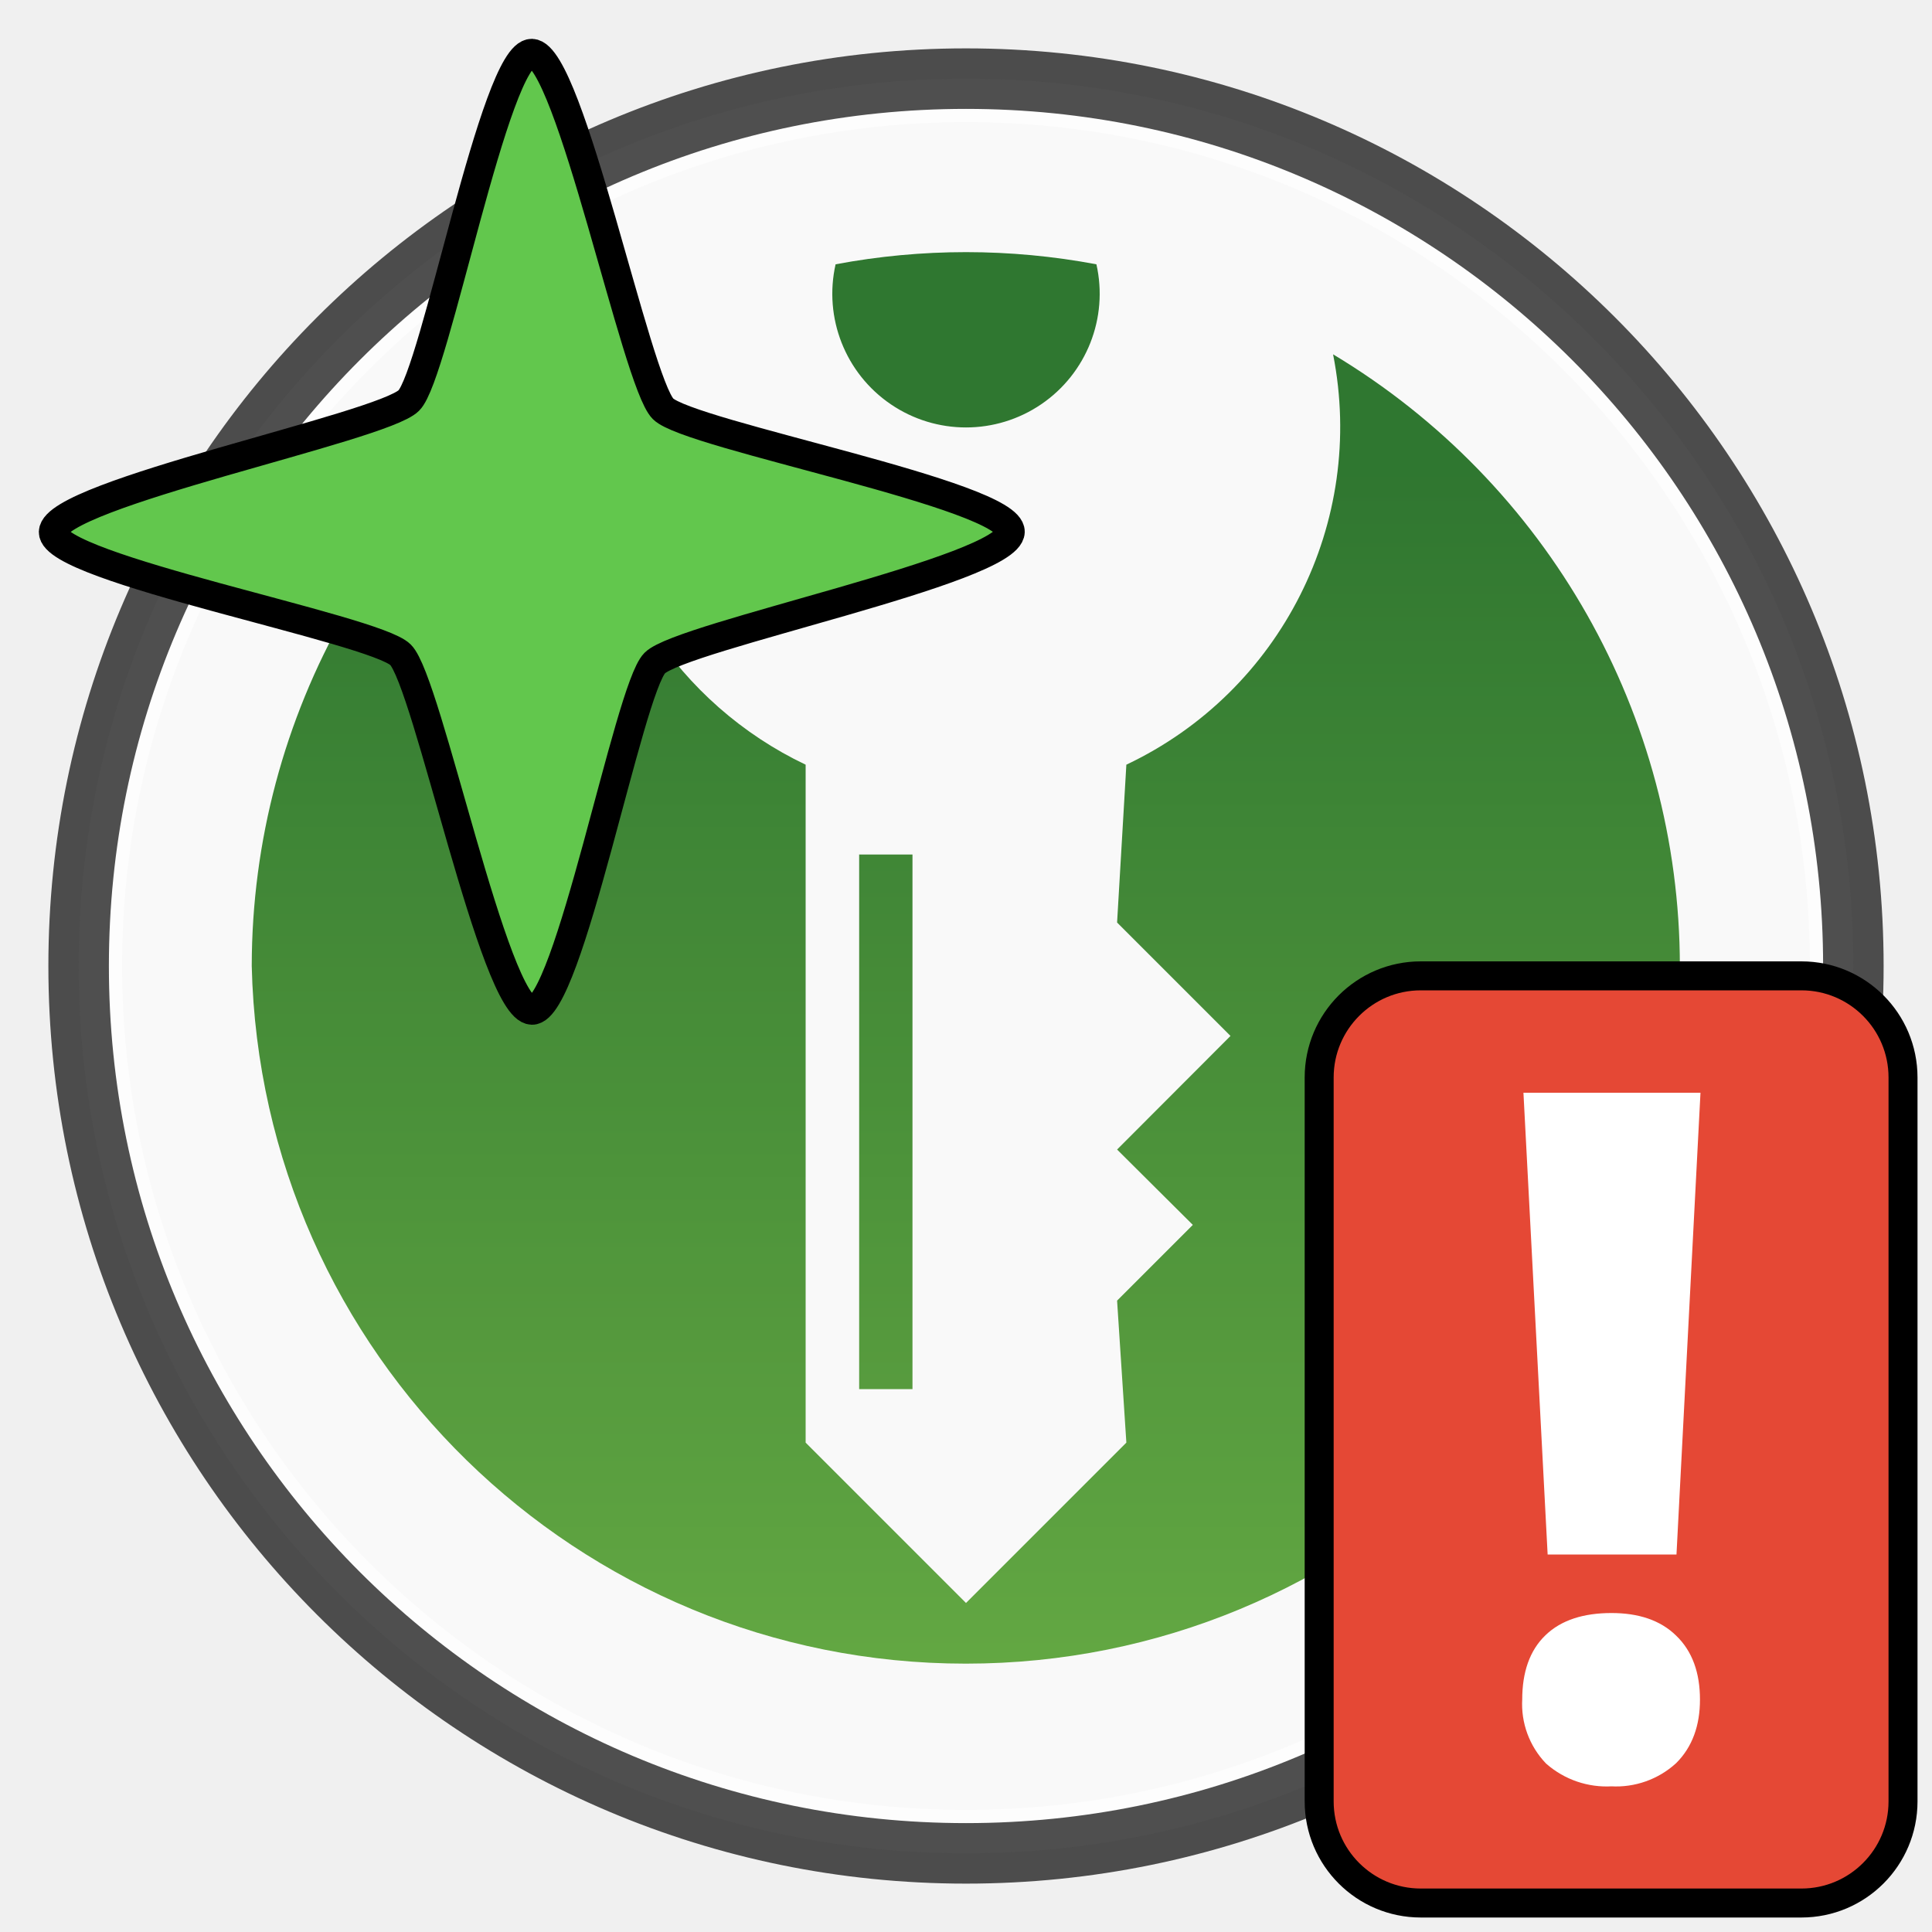
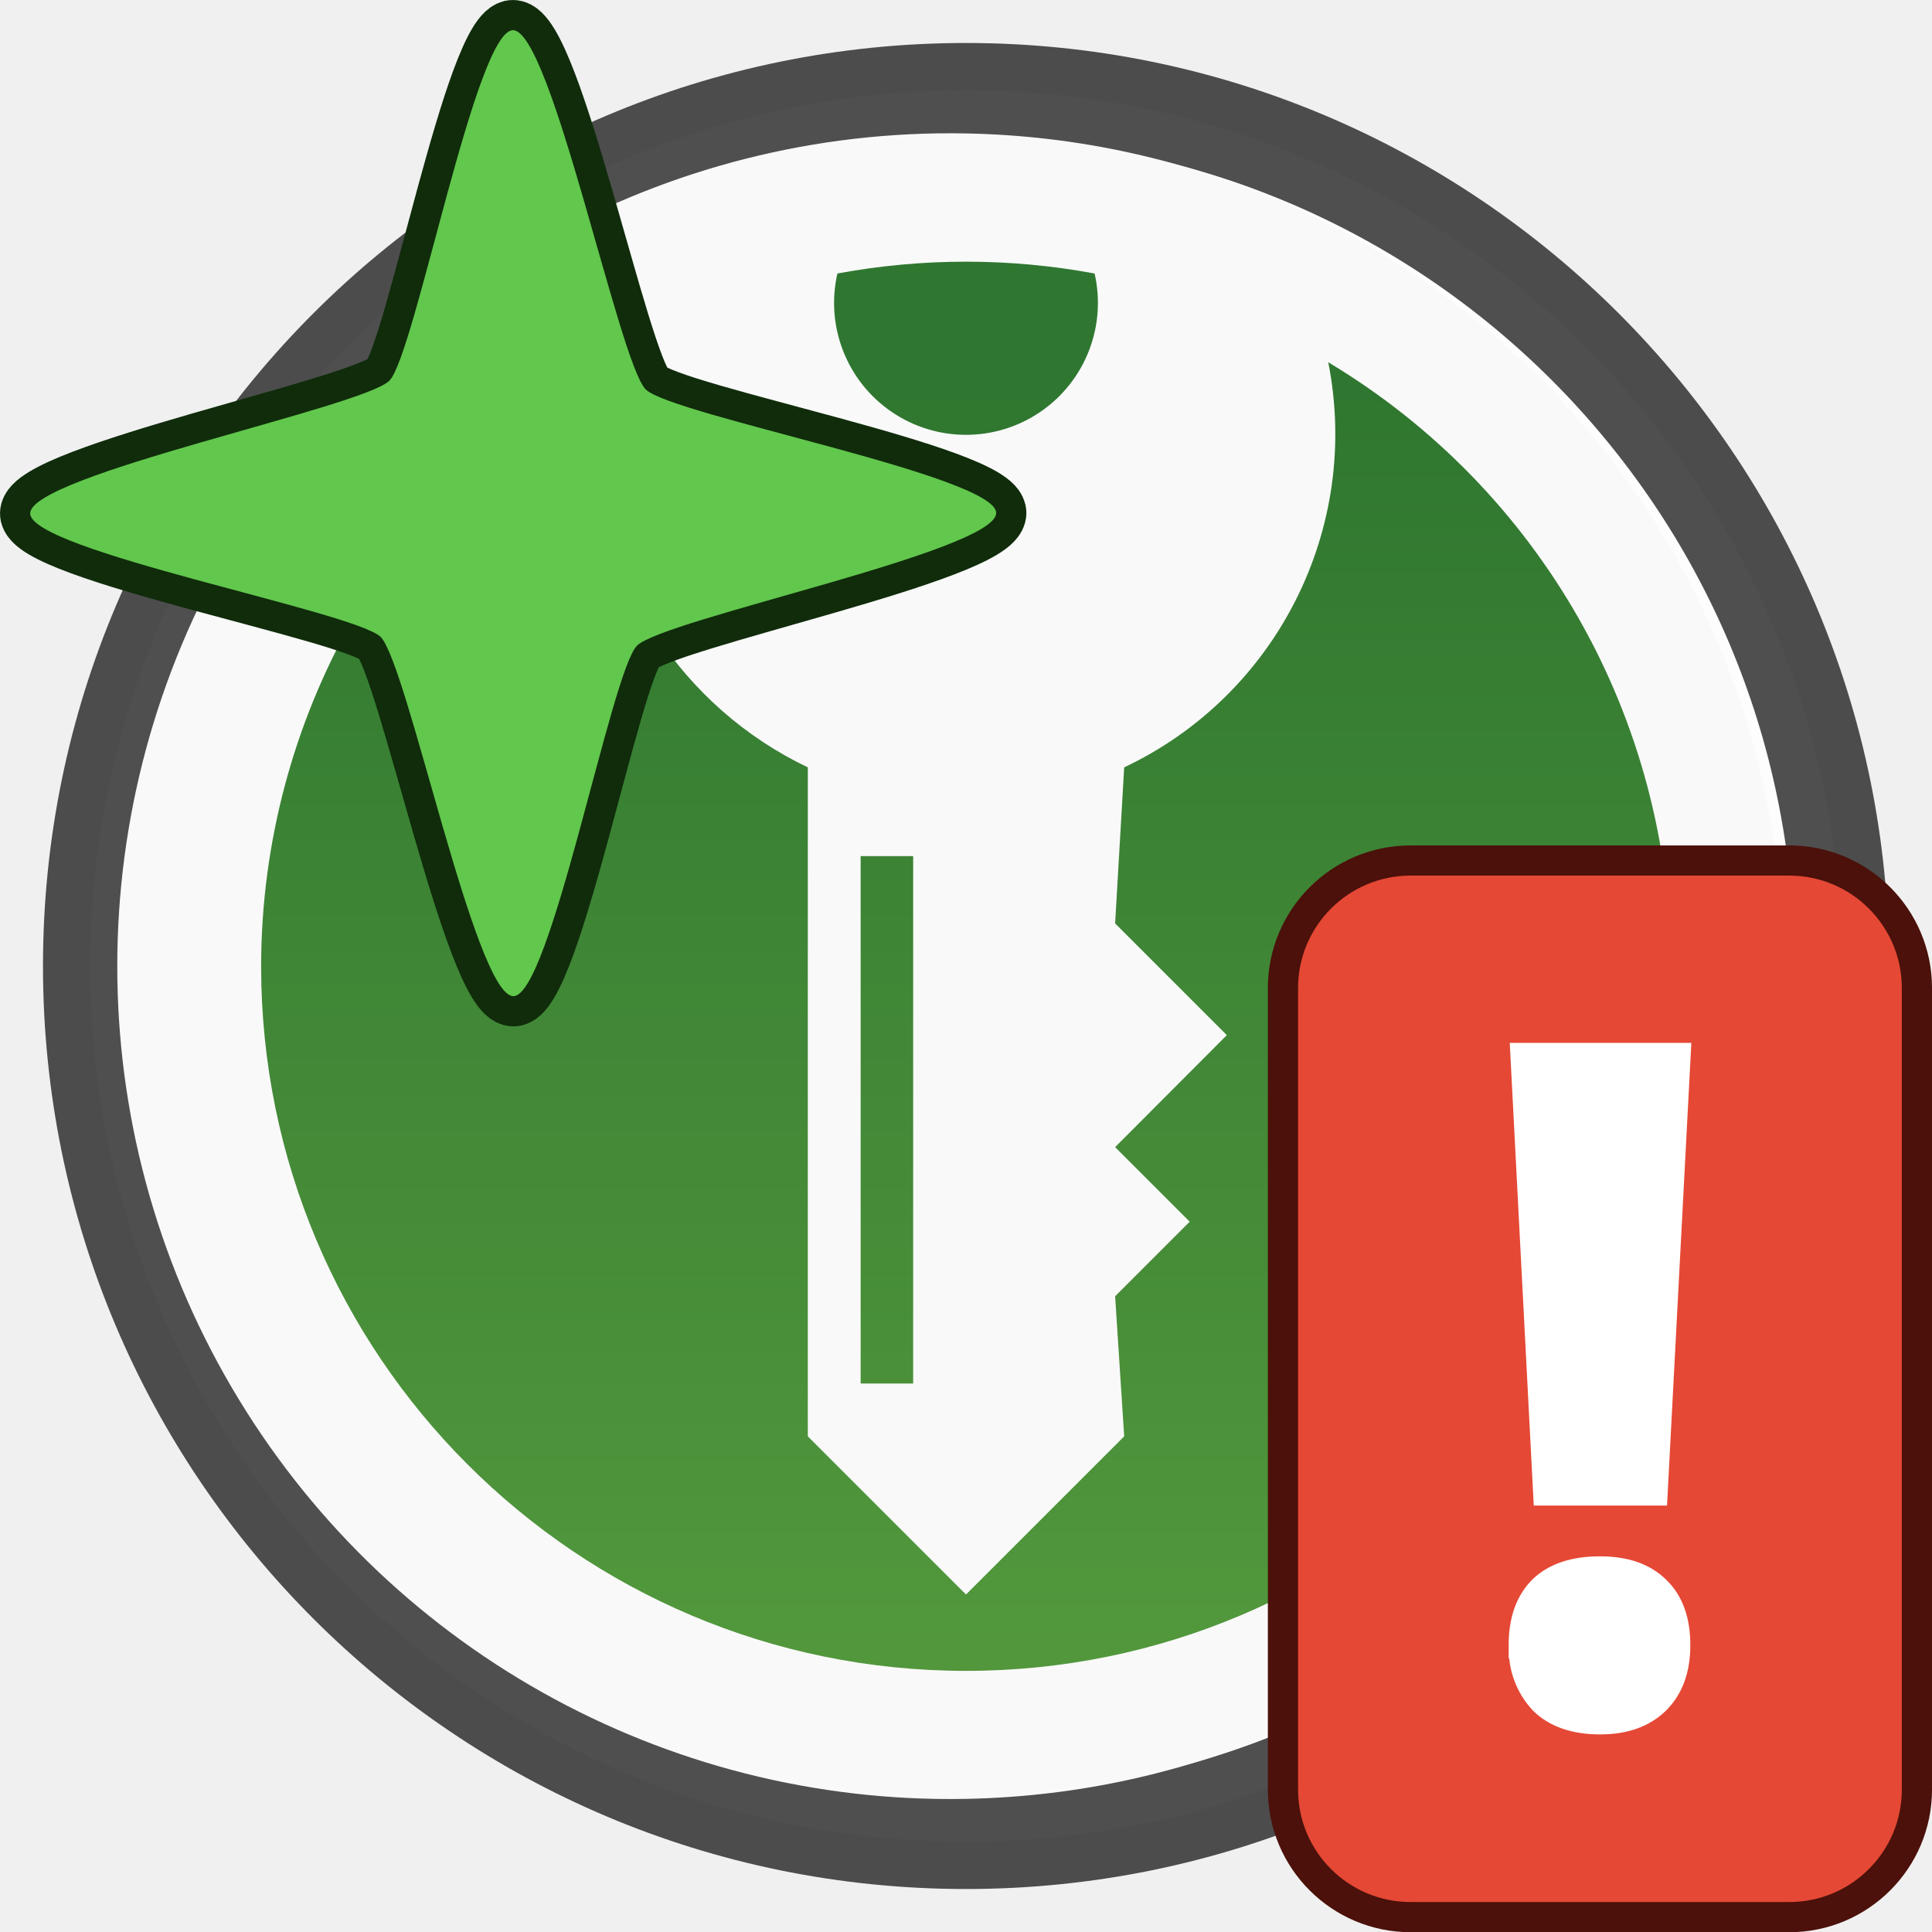
- <svg xmlns="http://www.w3.org/2000/svg" xmlns:xlink="http://www.w3.org/1999/xlink" xml:space="preserve" version="1.1" viewBox="0 0 100 100" id="svg2">
-   <defs id="defs23">
-     <linearGradient id="SVGID_2_-3" gradientUnits="userSpaceOnUse" x1="73.8" y1="1532.14" x2="73.8" y2="1574" gradientTransform="translate(3.8 -1480.3)">
-       <stop offset="0" style="stop-color:#eaa74b;stop-opacity:1" id="stop373" />
-       <stop offset="1" style="stop-color:#ac6f25;stop-opacity:1" id="stop375" />
+ <svg xmlns="http://www.w3.org/2000/svg" xmlns:xlink="http://www.w3.org/1999/xlink" height="64" width="64" viewBox="0 0 64 64" xml:space="preserve">
+   <defs>
+     <linearGradient id="a">
+       <stop offset="0" style="stop-color:#226e23;stop-opacity:1" />
+       <stop offset="1" style="stop-color:#63ab3a;stop-opacity:1" />
    </linearGradient>
-     <linearGradient xlink:href="#linearGradient4316" id="linearGradient5199" x1="53.24" y1="12.75" x2="53.24" y2="86.36" gradientUnits="userSpaceOnUse" gradientTransform="translate(-50.41 11.36)" />
-     <linearGradient id="linearGradient4316">
-       <stop id="stop4318" offset="0" style="stop-color:#226e23;stop-opacity:1" />
-       <stop id="stop4320" offset="1" style="stop-color:#63ab3a;stop-opacity:1" />
-     </linearGradient>
+     <linearGradient xlink:href="#a" id="b" x1="53.24" y1="12.75" x2="53.24" y2="86.36" gradientUnits="userSpaceOnUse" />
  </defs>
-   <linearGradient id="SVGID_1_" gradientUnits="userSpaceOnUse" x1="50.27" y1="-1470.94" x2="49.7" y2="-1392.79" gradientTransform="matrix(1 0 0 -1 -50.2 -1373.16)">
-     <stop offset="0" style="stop-color:gray" id="stop4" />
-     <stop offset="1" style="stop-color:#4b4b4d" id="stop6" />
-   </linearGradient>
-   <linearGradient id="SVGID_2_" gradientUnits="userSpaceOnUse" x1="73.8" y1="1532.14" x2="73.8" y2="1574" gradientTransform="translate(-2.73 -1488.34)">
-     <stop offset="0" style="stop-color:#d69029" id="stop11" />
-     <stop offset="1" style="stop-color:#af7125" id="stop13" />
-   </linearGradient>
-   <g id="layer7" style="display:inline">
-     <g id="layer22" style="display:inline">
-       <circle r="45.93" style="display:inline;opacity:.871;fill:#fff;fill-opacity:1;fill-rule:evenodd;stroke:#000;stroke-width:3.132;stroke-linecap:round;stroke-linejoin:round;stroke-miterlimit:4;stroke-dasharray:none;stroke-opacity:.784" id="circle4033" cx="50" cy="50" />
-       <circle style="display:inline;fill:none;fill-opacity:1;fill-rule:evenodd;stroke:none;stroke-width:1.5;stroke-linecap:round;stroke-linejoin:round;stroke-miterlimit:4;stroke-dasharray:none;stroke-opacity:1" id="circle4035" cx="50" cy="50" r="42.32" />
-       <path style="display:inline;fill:#f9f9f9;fill-opacity:1;fill-rule:evenodd;stroke:none;stroke-width:2.5;stroke-linecap:round;stroke-linejoin:round;stroke-miterlimit:4;stroke-dasharray:none;stroke-opacity:1" d="M50 6.32a43.68 43.68 0 1 0 0 87.36 43.68 43.68 0 0 0 0-87.36Zm0 6.72c2.26 0 4.52.22 6.75.64a6.92 6.92 0 1 1-13.5 0c2.23-.42 4.49-.64 6.75-.64zm-19 5.3a19.36 19.36 0 0 0 10.7 21.24v35.09l8.3 8.3 8.3-8.3-.48-7.35 3.92-3.92-3.92-3.9 5.87-5.88-5.87-5.87.48-8.17A19.35 19.35 0 0 0 69 18.34 36.97 36.97 0 0 1 86.95 50a36.97 36.97 0 0 1-73.92 0c.01-12.98 6.83-25 17.97-31.67Zm13.46 25.9h2.77V71.9h-2.76V44.23z" id="path4037" />
-       <path style="display:inline;opacity:.94;fill:url(#linearGradient5199);fill-opacity:1;fill-rule:nonzero;stroke:none;stroke-width:.8;stroke-linecap:round;stroke-linejoin:round;stroke-miterlimit:4;stroke-dasharray:none;stroke-opacity:1" d="M56.75 13.68a6.92 6.92 0 1 1-13.5 0 36.48 36.48 0 0 1 13.5 0zM30.63 22.1c0 7.72 4.53 14.37 11.07 17.48v35.09l8.3 8.3 8.3-8.3-.48-7.35 3.92-3.92-3.92-3.9 5.87-5.88-5.87-5.87.48-8.17A19.35 19.35 0 0 0 69 18.34 36.97 36.97 0 0 1 86.95 50a36.97 36.97 0 0 1-73.92 0c.01-12.98 6.83-25 17.97-31.67a19.4 19.4 0 0 0-.38 3.77zm13.83 22.13h2.77V71.9h-2.76V44.24z" id="path4039" />
-       <rect style="display:inline;fill:#e54835;fill-opacity:1;stroke:#000;stroke-width:1.5;stroke-dasharray:none;stroke-opacity:1" id="rect1106" width="30.22" height="47.99" x="62.78" y="46.08" ry="5.26" transform="translate(5.5 4.43)" />
-       <path d="M86.3 79.96h-5.72l-1.2-22.9h8.11zm-7.01 8.01c0-1.31.35-2.3 1.05-2.97.7-.68 1.73-1.01 3.07-1.01 1.3 0 2.3.34 3 1.03.72.69 1.08 1.67 1.08 2.95 0 1.24-.36 2.21-1.08 2.93a4.1 4.1 0 0 1-3 1.06 4.23 4.23 0 0 1-3.04-1.04 3.94 3.94 0 0 1-1.08-2.95z" id="path1108" style="font-weight:700;font-size:48px;font-family:'Open Sans';-inkscape-font-specification:'Open Sans, Bold';display:inline;fill:#fff;stroke:#fff" />
-       <path style="display:inline;fill:#62c74d;fill-opacity:1;stroke:#000;stroke-width:1.5;stroke-linecap:round;stroke-linejoin:round;stroke-dasharray:none;stroke-opacity:1;paint-order:normal" id="path4108" d="M27.53 52.29c-1.96-.06-5.4-17.02-6.8-18.4-1.34-1.35-18.03-4.46-17.97-6.36.07-1.97 17.02-5.4 18.4-6.8 1.36-1.34 4.46-18.03 6.37-17.97 1.96.07 5.4 17.02 6.79 18.4 1.35 1.36 18.03 4.46 17.97 6.37-.06 1.96-17.02 5.4-18.4 6.79-1.35 1.35-4.46 18.03-6.36 17.97z" />
+   <g style="display:inline">
+     <circle r="29.01" style="opacity:.871;fill:#fff;fill-opacity:1;fill-rule:evenodd;stroke:#000;stroke-width:3.132;stroke-linecap:round;stroke-linejoin:round;stroke-miterlimit:4;stroke-dasharray:none;stroke-opacity:.784" cx="32" cy="32" />
+     <circle style="opacity:1;fill:none;fill-opacity:1;fill-rule:evenodd;stroke:none;stroke-width:1.5;stroke-linecap:round;stroke-linejoin:round;stroke-miterlimit:4;stroke-dasharray:none;stroke-opacity:1" cx="32" cy="32" r="26.73" />
+     <path style="opacity:1;fill:#f9f9f9;fill-opacity:1;fill-rule:evenodd;stroke:none;stroke-width:1.579;stroke-linecap:round;stroke-linejoin:round;stroke-miterlimit:4;stroke-dasharray:none;stroke-opacity:1" d="M32 4.42a27.59 27.59 0 1 0 0 55.17 27.59 27.59 0 0 0 0-55.17Zm0 4.23c1.43 0 2.86.15 4.26.41a4.37 4.37 0 1 1-8.52 0c1.4-.27 2.83-.4 4.26-.4ZM20 12a12.23 12.23 0 0 0 6.75 13.42v22.16L32 52.82l5.24-5.24-.3-4.64 2.47-2.47L36.94 38l3.7-3.71-3.7-3.7.3-5.17A12.22 12.22 0 0 0 44 12a23.35 23.35 0 0 1 11.35 20 23.35 23.35 0 0 1-46.7 0A23.35 23.35 0 0 1 20 12Zm8.5 16.36h1.75v17.47h-1.74V28.36z" />
+     <path style="opacity:.94;fill:url(#b);fill-opacity:1;fill-rule:nonzero;stroke:none;stroke-width:.505;stroke-linecap:round;stroke-linejoin:round;stroke-miterlimit:4;stroke-dasharray:none;stroke-opacity:1" d="M36.26 9.06a4.37 4.37 0 1 1-8.52 0 23.35 23.35 0 0 1 8.52 0zm-16.5 5.32c0 4.87 2.87 9.07 7 11.04v22.16L32 52.82l5.24-5.24-.3-4.64 2.47-2.47L36.94 38l3.7-3.71-3.7-3.7.3-5.17A12.22 12.22 0 0 0 44 12a23.35 23.35 0 0 1 11.35 20 23.35 23.35 0 0 1-46.7 0A23.35 23.35 0 0 1 20 12a12.4 12.4 0 0 0-.23 2.38zm8.74 13.98h1.75v17.47h-1.74V28.36z" />
+   </g>
+   <g stroke="#0c0c0c" stroke-opacity=".8" style="display:inline;stroke-width:1;stroke:#34220a;stroke-opacity:1">
+     <g style="display:inline;stroke:#34220a;stroke-width:.846;stroke-opacity:1">
+       <path d="M17 33c-1.27-.04-3.5-11-4.39-11.9C11.74 20.25.96 18.24 1 17c.04-1.27 11-3.5 11.9-4.39C13.75 11.74 15.76.96 17 1c1.27.04 3.5 11 4.39 11.9.87.86 11.65 2.87 11.61 4.1-.04 1.27-11 3.5-11.9 4.39-.86.87-2.87 11.65-4.1 11.61z" display="inline" fill="#62c74d" stroke="none" style="display:inline;stroke:#102c0b;stroke-width:2;stroke-dasharray:none;stroke-opacity:1;paint-order:stroke fill markers" />
+     </g>
+     <g style="display:inline;stroke:#34220a;stroke-width:1;stroke-opacity:1">
+       <rect x="39.15" y="22.7" width="20" height="34.04" ry="3.73" display="inline" fill="#e54835" stroke="none" style="display:inline;stroke:#4b110a;stroke-width:2.001;stroke-linecap:round;stroke-linejoin:round;stroke-dasharray:none;stroke-opacity:1;paint-order:stroke fill markers" transform="matrix(1 0 0 .9989 3.85 6.33)" />
+       <path d="M54.81 49.44h-3.59l-.75-14.46h5.1zm-4.4 5.06c0-.83.23-1.45.67-1.88.44-.42 1.08-.63 1.92-.63.82 0 1.44.21 1.89.65.45.43.67 1.05.67 1.86 0 .78-.22 1.4-.67 1.85-.46.45-1.08.67-1.89.67-.82 0-1.46-.22-1.9-.65a2.5 2.5 0 0 1-.68-1.87z" display="inline" fill="#fff" stroke="#fff" style="display:inline;stroke:#fff;stroke-width:.869;stroke-opacity:1" />
    </g>
  </g>
</svg>
